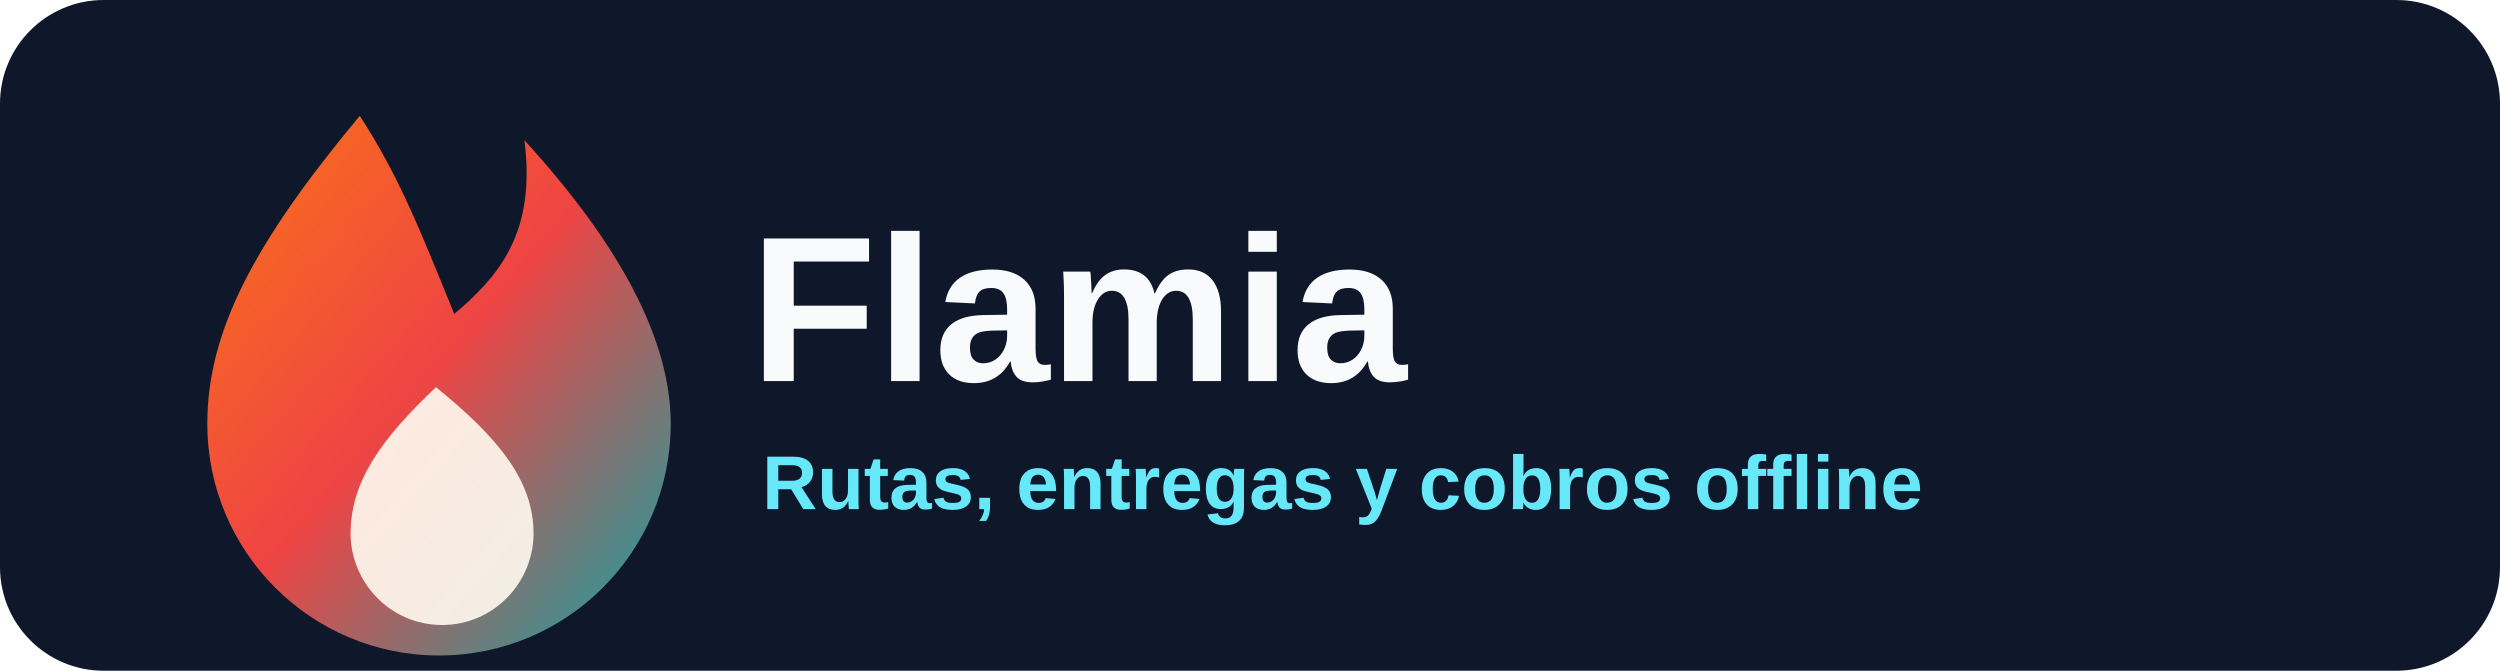
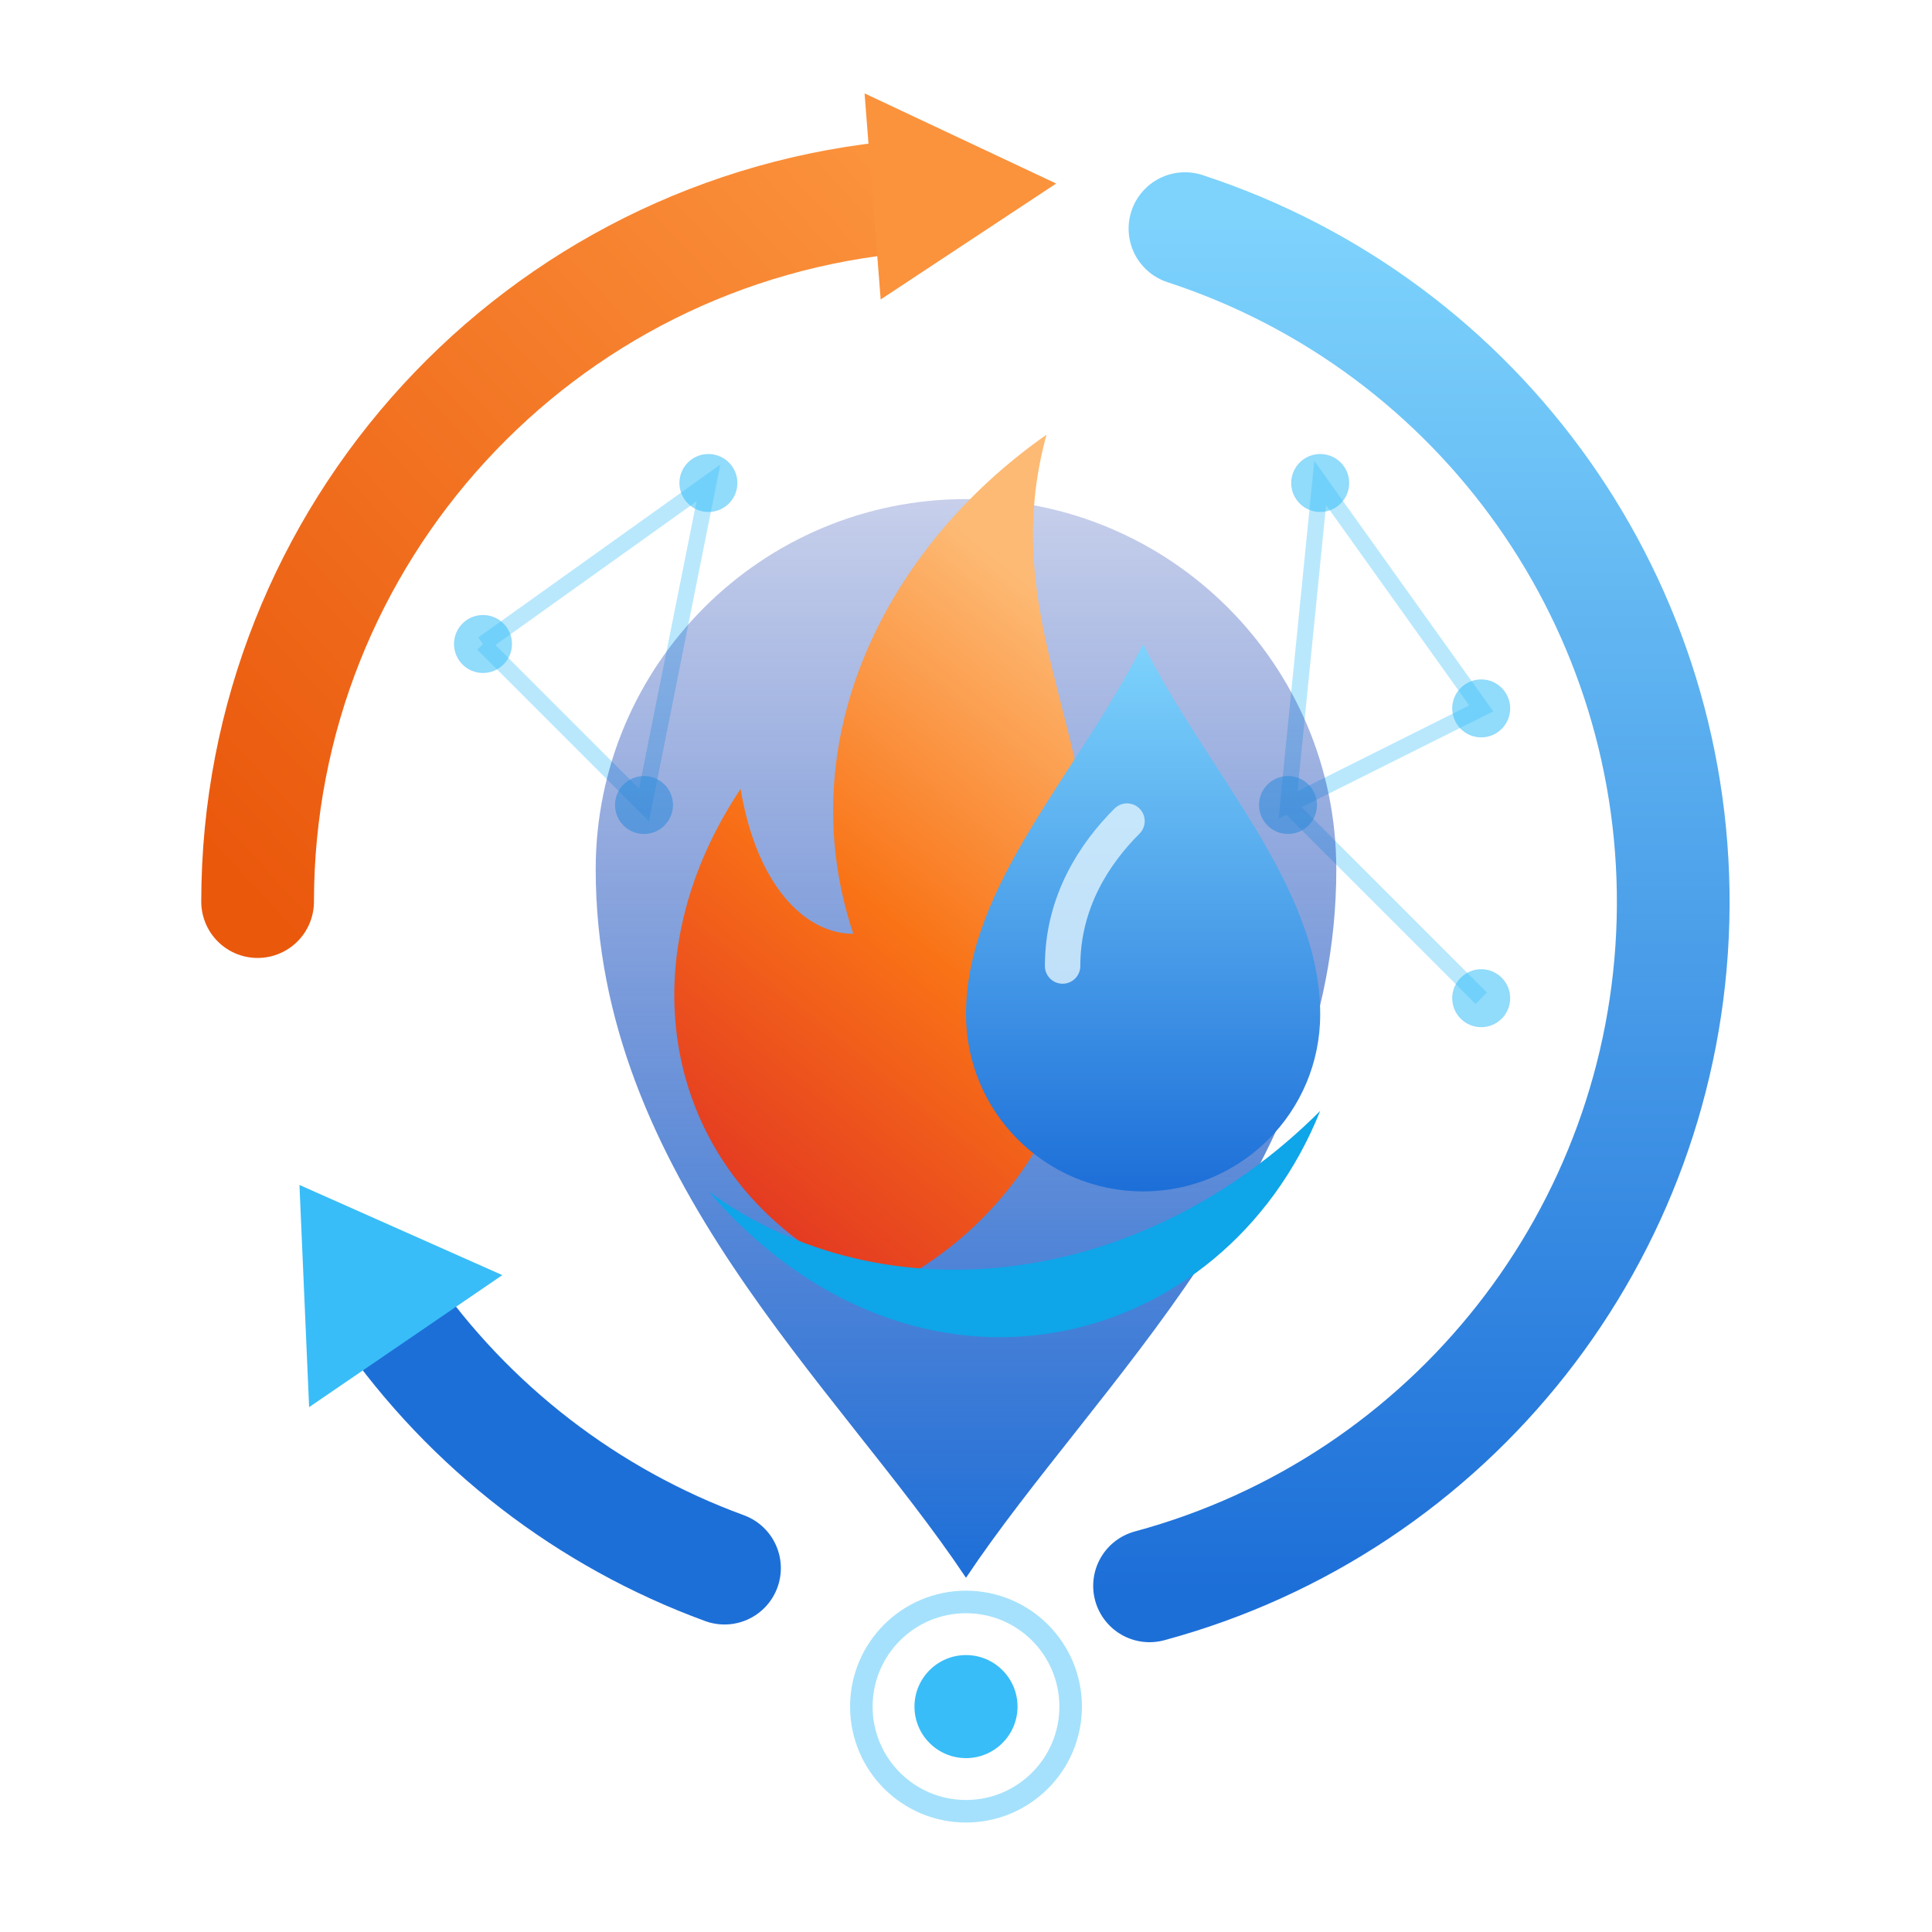
- <svg xmlns="http://www.w3.org/2000/svg" viewBox="0 0 820 220" role="img" aria-labelledby="title desc">
+ <svg xmlns="http://www.w3.org/2000/svg" viewBox="0 0 120 120" role="img" aria-labelledby="title desc">
  <defs>
-     <linearGradient id="flame" x1="0" x2="1" y1="0" y2="1">
-       <stop offset="0" stop-color="#f97316" />
-       <stop offset="0.48" stop-color="#ef4444" />
-       <stop offset="1" stop-color="#0ea5a4" />
+     <linearGradient id="fl-orange" x1="0" y1="1" x2="1" y2="0">
+       <stop offset="0" stop-color="#ea580c" />
+       <stop offset="1" stop-color="#fb923c" />
+     </linearGradient>
+     <linearGradient id="fl-blue" x1="0" y1="0" x2="0" y2="1">
+       <stop offset="0" stop-color="#7dd3fc" />
+       <stop offset="1" stop-color="#1d6fd8" />
+     </linearGradient>
+     <linearGradient id="fl-pin" x1="0" y1="0" x2="0" y2="1">
+       <stop offset="0" stop-color="#1e40af" stop-opacity=".25" />
+       <stop offset="1" stop-color="#1d6fd8" />
+     </linearGradient>
+     <linearGradient id="fl-flame" x1="0" y1="1" x2=".4" y2="0">
+       <stop offset="0" stop-color="#dc2626" />
+       <stop offset=".55" stop-color="#f97316" />
+       <stop offset="1" stop-color="#fdba74" />
    </linearGradient>
  </defs>
-   <rect width="820" height="220" rx="34" fill="#0f172a" />
-   <g transform="translate(48 34)">
-     <path d="M70 4C35 46 20 75 20 105c0 42 34 76 76 76s76-34 76-76c0-27-16-58-48-93 4 31-9 45-23 57C90 42 83 24 70 4z" fill="url(#flame)" />
-     <path d="M95 93c-18 17-28 31-28 48 0 16 13 30 30 30s30-14 30-30c0-17-11-31-32-48z" fill="#fff7ed" opacity=".92" />
+   <g fill="none" stroke="#38bdf8" stroke-opacity=".35" stroke-width="1">
+     <path d="M30 40 L44 30 L40 50 L30 40 M82 30 L92 44 L80 50 Z M80 50 L92 62" />
  </g>
-   <g transform="translate(246 55)">
-     <text x="0" y="70" font-family="Trebuchet MS, Segoe UI, Arial, sans-serif" font-size="68" font-weight="800" fill="#f8fafc">Flamia</text>
-     <text x="4" y="112" font-family="Trebuchet MS, Segoe UI, Arial, sans-serif" font-size="25" font-weight="700" fill="#67e8f9">Rutas, entregas y cobros offline</text>
+   <g fill="#38bdf8" fill-opacity=".55">
+     <circle cx="30" cy="40" r="1.8" />
+     <circle cx="44" cy="30" r="1.8" />
+     <circle cx="40" cy="50" r="1.8" />
+     <circle cx="82" cy="30" r="1.8" />
+     <circle cx="92" cy="44" r="1.8" />
+     <circle cx="80" cy="50" r="1.8" />
+     <circle cx="92" cy="62" r="1.8" />
  </g>
+   <path d="M16 56 A44 44 0 0 1 56.2 12.2" fill="none" stroke="url(#fl-orange)" stroke-width="7" stroke-linecap="round" />
+   <path d="M54.7 18.6 L65.6 11.4 L53.7 5.8 Z" fill="#fb923c" />
+   <path d="M73.6 14.2 A44 44 0 0 1 71.4 98.5" fill="none" stroke="url(#fl-blue)" stroke-width="7" stroke-linecap="round" />
+   <path d="M45 97.4 A44 44 0 0 1 24 81.2" fill="none" stroke="#1d6fd8" stroke-width="7" stroke-linecap="round" />
+   <path d="M31.2 79.2 L18.6 73.6 L19.2 87.4 Z" fill="#38bdf8" />
+   <path d="M60 98 C52 86 37 73 37 54 A23 23 0 0 1 83 54 C83 73 68 86 60 98 Z" fill="url(#fl-pin)" />
+   <path d="M55 80 C42 75 38 61 46 49 C47 55 50 58 53 58 C49 46 55 34 65 27 C62 38 68 45 68 57 C68 68 63 76 55 80 Z" fill="url(#fl-flame)" />
+   <path d="M71 40 C75 48 82 55 82 63 A11 11 0 0 1 60 63 C60 55 67 48 71 40 Z" fill="url(#fl-blue)" />
+   <path d="M66 60 C66 56 68 53 70 51" fill="none" stroke="#e0f2fe" stroke-width="2.2" stroke-linecap="round" stroke-opacity=".8" />
+   <path d="M44 74 C55 82 71 80 82 69 C76 84 57 89 44 74 Z" fill="#0ea5e9" />
+   <circle cx="60" cy="106" r="3.2" fill="#38bdf8" />
+   <circle cx="60" cy="106" r="6.5" fill="none" stroke="#38bdf8" stroke-opacity=".45" stroke-width="1.4" />
</svg>
